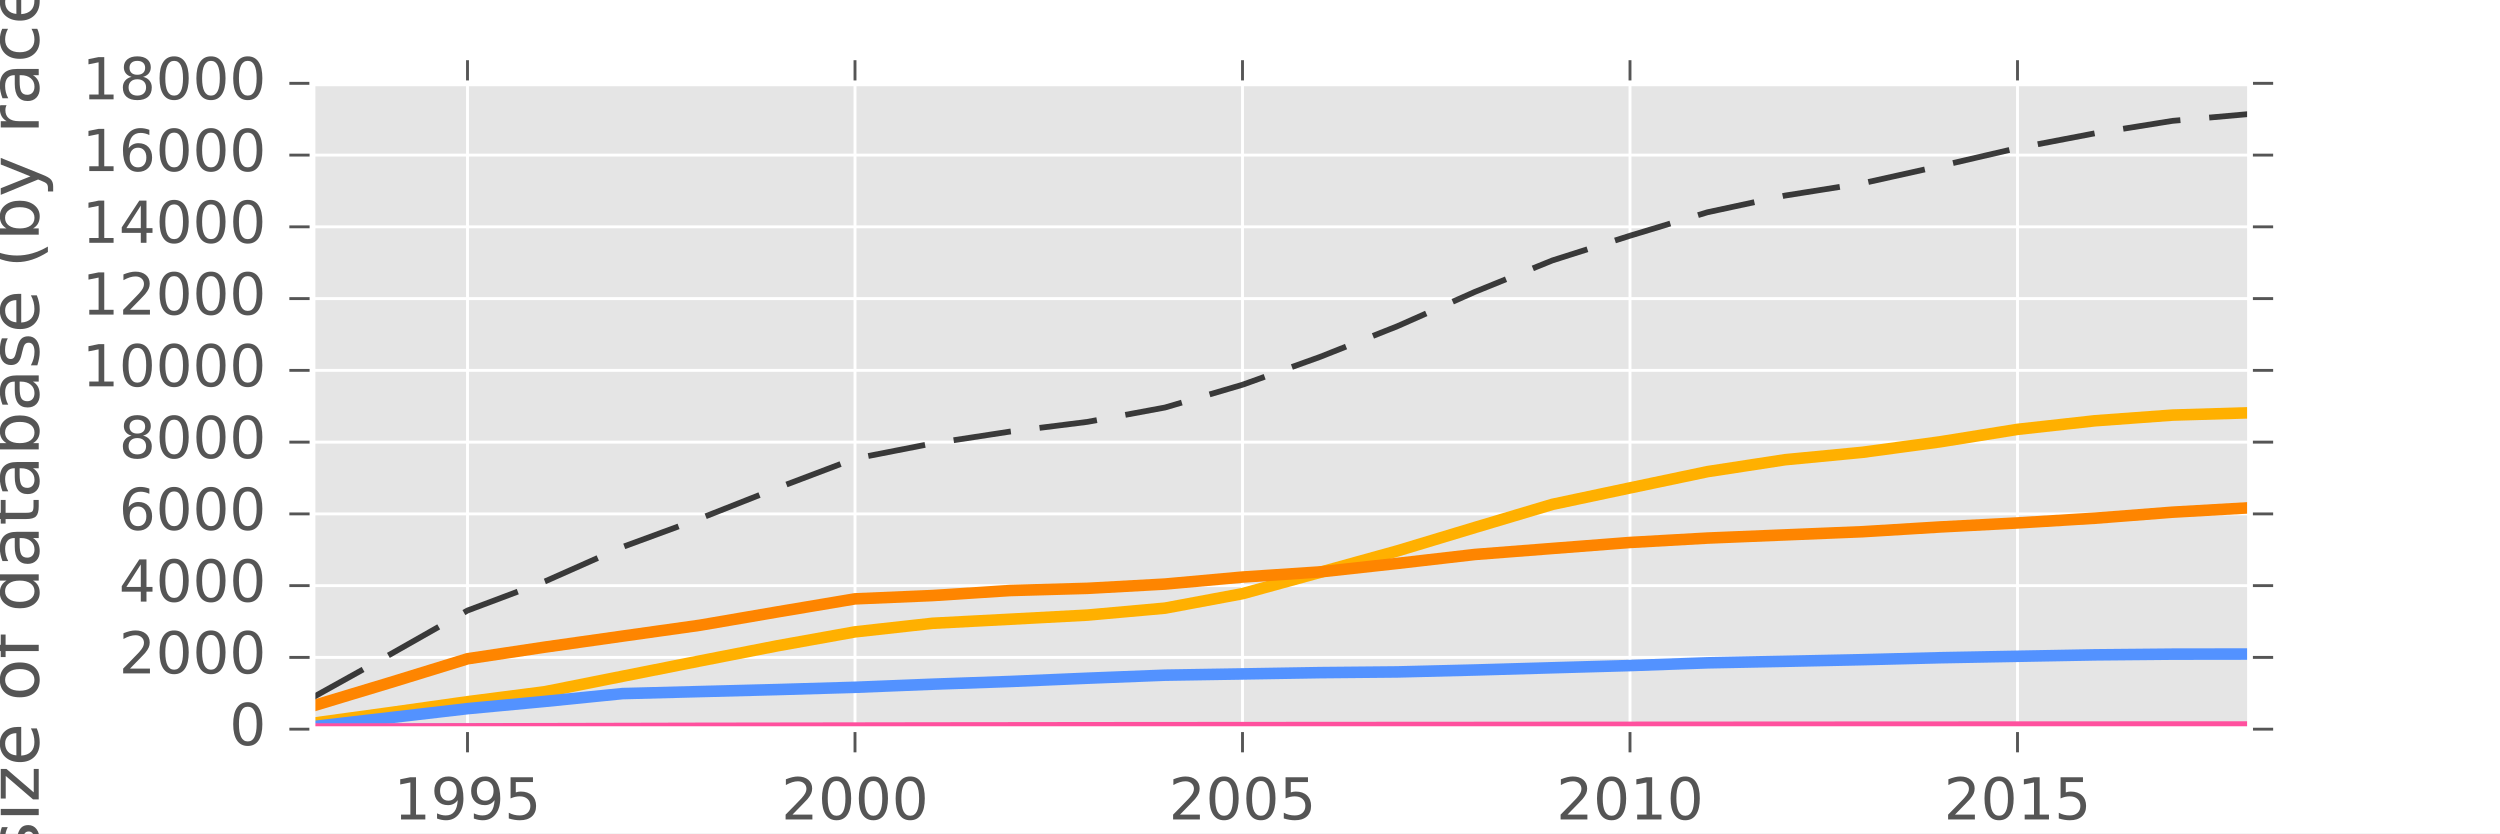
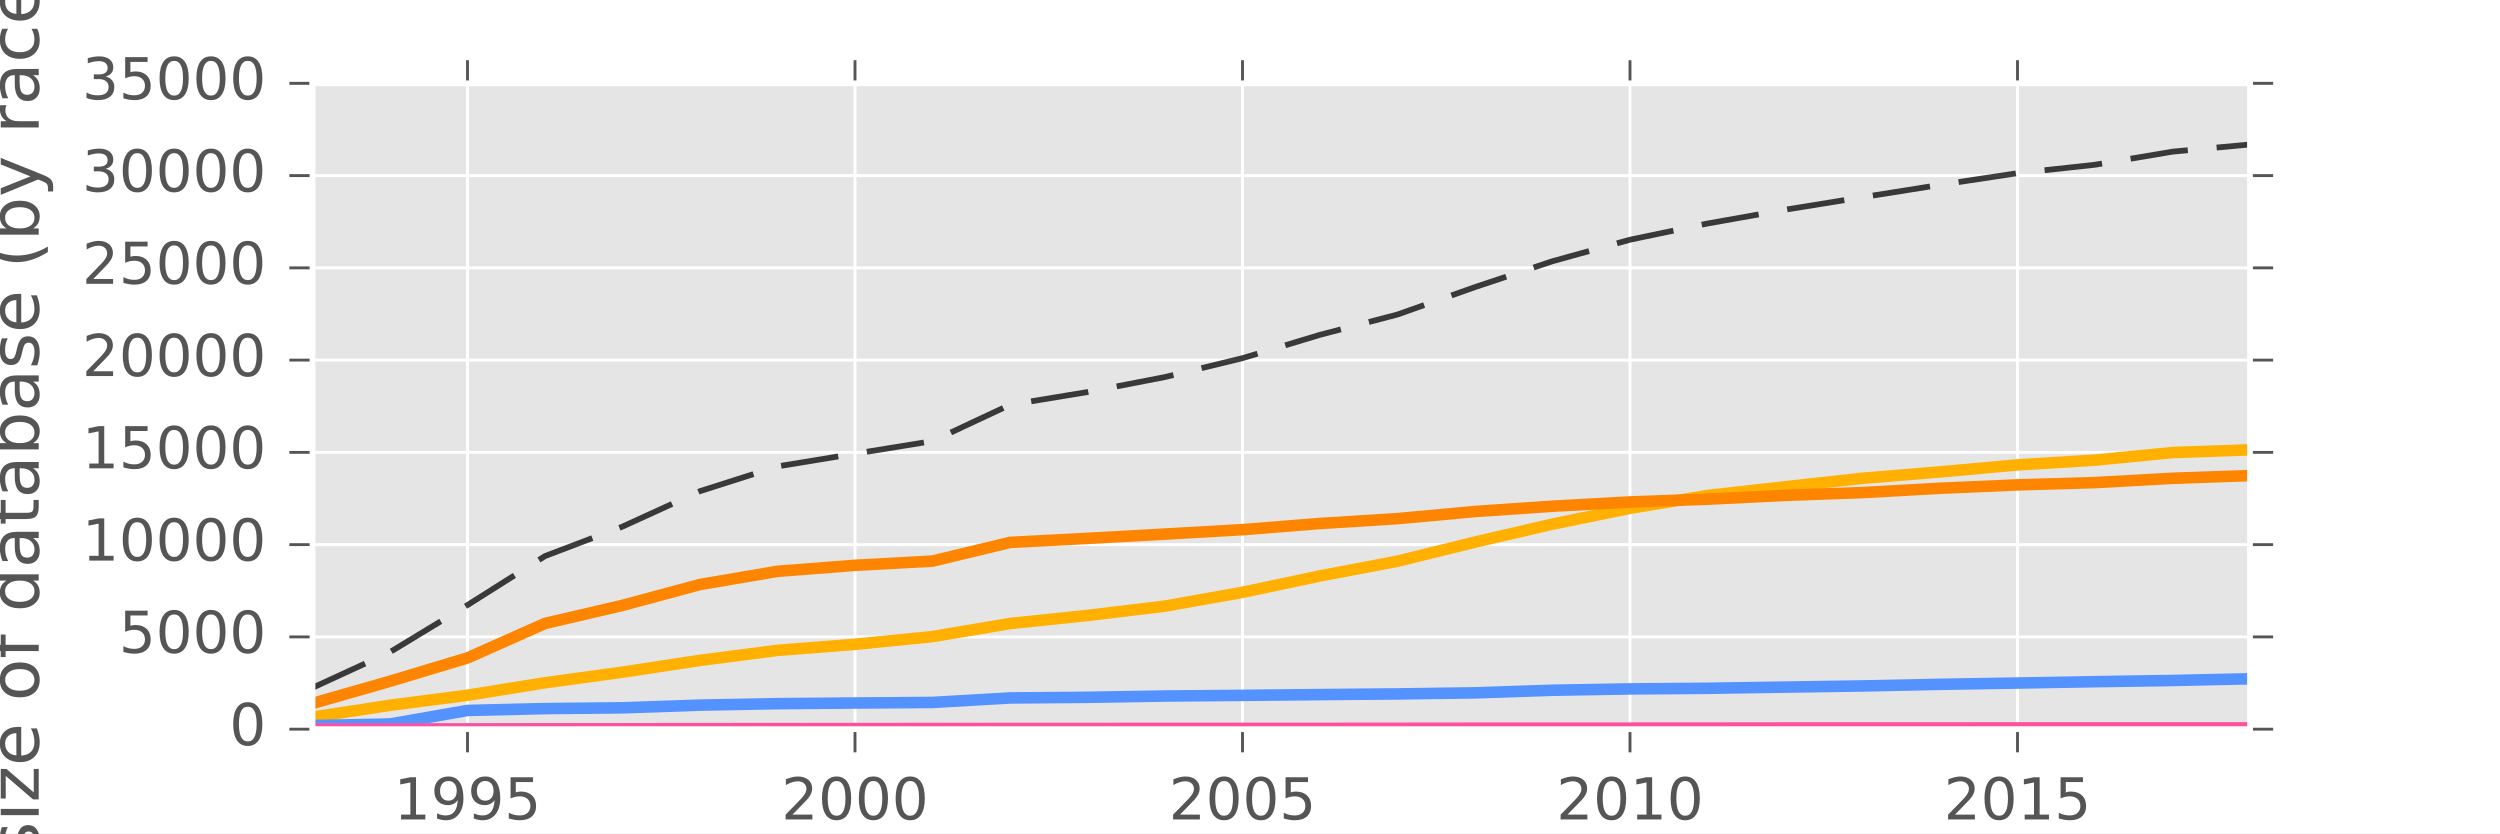
<svg xmlns="http://www.w3.org/2000/svg" xmlns:xlink="http://www.w3.org/1999/xlink" height="144pt" version="1.1" viewBox="0 0 432 144" width="432pt">
  <defs>
    <style type="text/css">
*{stroke-linecap:butt;stroke-linejoin:round;stroke-miterlimit:100000;}
  </style>
  </defs>
  <g id="figure_1">
    <g id="patch_1">
      <path d="M 0 144  L 432 144  L 432 0  L 0 0  z " style="fill:#ffffff;" />
    </g>
    <g id="axes_1">
      <g id="patch_2">
        <path d="M 54 126  L 388.8 126  L 388.8 14.4  L 54 14.4  z " style="fill:#e5e5e5;" />
      </g>
      <g id="matplotlib.axis_1">
        <g id="xtick_1">
          <g id="line2d_1">
-             <path clip-path="url(#p69e7321c92)" d="M 80.784 126  L 80.784 14.4  " style="fill:none;stroke:#ffffff;stroke-linecap:square;stroke-width:0.5;" />
+             <path clip-path="url(#p4993a0f1e2)" d="M 80.784 126  L 80.784 14.4  " style="fill:none;stroke:#ffffff;stroke-linecap:square;stroke-width:0.5;" />
          </g>
          <g id="line2d_2">
            <defs>
-               <path d="M 0 0  L 0 4  " id="m0b7b16eba1" style="stroke:#555555;stroke-width:0.5;" />
-             </defs>
-             <g>
-               <use style="fill:#555555;stroke:#555555;stroke-width:0.5;" x="80.784" xlink:href="#m0b7b16eba1" y="126.0" />
+               <path d="M 0 0  L 0 4  " id="ma965b24e40" style="stroke:#555555;stroke-width:0.5;" />
+             </defs>
+             <g>
+               <use style="fill:#555555;stroke:#555555;stroke-width:0.5;" x="80.784" xlink:href="#ma965b24e40" y="126.0" />
            </g>
          </g>
          <g id="line2d_3">
            <defs>
-               <path d="M 0 0  L 0 -4  " id="m9e02e874e7" style="stroke:#555555;stroke-width:0.5;" />
-             </defs>
-             <g>
-               <use style="fill:#555555;stroke:#555555;stroke-width:0.5;" x="80.784" xlink:href="#m9e02e874e7" y="14.4" />
+               <path d="M 0 0  L 0 -4  " id="m489ac1c033" style="stroke:#555555;stroke-width:0.5;" />
+             </defs>
+             <g>
+               <use style="fill:#555555;stroke:#555555;stroke-width:0.5;" x="80.784" xlink:href="#m489ac1c033" y="14.4" />
            </g>
          </g>
          <g id="text_1">
            <defs>
              <path d="M 10.984 1.516  L 10.984 10.5  Q 14.703 8.734 18.5 7.812  Q 22.312 6.891 25.984 6.891  Q 35.75 6.891 40.891 13.453  Q 46.047 20.016 46.781 33.406  Q 43.953 29.203 39.594 26.953  Q 35.25 24.703 29.984 24.703  Q 19.047 24.703 12.672 31.312  Q 6.297 37.938 6.297 49.422  Q 6.297 60.641 12.938 67.422  Q 19.578 74.219 30.609 74.219  Q 43.266 74.219 49.922 64.516  Q 56.594 54.828 56.594 36.375  Q 56.594 19.141 48.406 8.859  Q 40.234 -1.422 26.422 -1.422  Q 22.703 -1.422 18.891 -0.688  Q 15.094 0.047 10.984 1.516  M 30.609 32.422  Q 37.25 32.422 41.125 36.953  Q 45.016 41.5 45.016 49.422  Q 45.016 57.281 41.125 61.844  Q 37.25 66.406 30.609 66.406  Q 23.969 66.406 20.094 61.844  Q 16.219 57.281 16.219 49.422  Q 16.219 41.5 20.094 36.953  Q 23.969 32.422 30.609 32.422  " id="BitstreamVeraSans-Roman-39" />
              <path d="M 12.406 8.297  L 28.516 8.297  L 28.516 63.922  L 10.984 60.406  L 10.984 69.391  L 28.422 72.906  L 38.281 72.906  L 38.281 8.297  L 54.391 8.297  L 54.391 0  L 12.406 0  z " id="BitstreamVeraSans-Roman-31" />
              <path d="M 10.797 72.906  L 49.516 72.906  L 49.516 64.594  L 19.828 64.594  L 19.828 46.734  Q 21.969 47.469 24.109 47.828  Q 26.266 48.188 28.422 48.188  Q 40.625 48.188 47.75 41.5  Q 54.891 34.812 54.891 23.391  Q 54.891 11.625 47.562 5.094  Q 40.234 -1.422 26.906 -1.422  Q 22.312 -1.422 17.547 -0.641  Q 12.797 0.141 7.719 1.703  L 7.719 11.625  Q 12.109 9.234 16.797 8.062  Q 21.484 6.891 26.703 6.891  Q 35.156 6.891 40.078 11.328  Q 45.016 15.766 45.016 23.391  Q 45.016 31 40.078 35.438  Q 35.156 39.891 26.703 39.891  Q 22.75 39.891 18.812 39.016  Q 14.891 38.141 10.797 36.281  z " id="BitstreamVeraSans-Roman-35" />
            </defs>
            <g style="fill:#555555;" transform="translate(68.059 141.5984)scale(0.1 -0.1)">
              <use xlink:href="#BitstreamVeraSans-Roman-31" />
              <use x="63.623" xlink:href="#BitstreamVeraSans-Roman-39" />
              <use x="127.246" xlink:href="#BitstreamVeraSans-Roman-39" />
              <use x="190.869" xlink:href="#BitstreamVeraSans-Roman-35" />
            </g>
          </g>
        </g>
        <g id="xtick_2">
          <g id="line2d_4">
-             <path clip-path="url(#p69e7321c92)" d="M 147.744 126  L 147.744 14.4  " style="fill:none;stroke:#ffffff;stroke-linecap:square;stroke-width:0.5;" />
+             <path clip-path="url(#p4993a0f1e2)" d="M 147.744 126  L 147.744 14.4  " style="fill:none;stroke:#ffffff;stroke-linecap:square;stroke-width:0.5;" />
          </g>
          <g id="line2d_5">
            <g>
-               <use style="fill:#555555;stroke:#555555;stroke-width:0.5;" x="147.744" xlink:href="#m0b7b16eba1" y="126.0" />
+               <use style="fill:#555555;stroke:#555555;stroke-width:0.5;" x="147.744" xlink:href="#ma965b24e40" y="126.0" />
            </g>
          </g>
          <g id="line2d_6">
            <g>
-               <use style="fill:#555555;stroke:#555555;stroke-width:0.5;" x="147.744" xlink:href="#m9e02e874e7" y="14.4" />
+               <use style="fill:#555555;stroke:#555555;stroke-width:0.5;" x="147.744" xlink:href="#m489ac1c033" y="14.4" />
            </g>
          </g>
          <g id="text_2">
            <defs>
              <path d="M 19.188 8.297  L 53.609 8.297  L 53.609 0  L 7.328 0  L 7.328 8.297  Q 12.938 14.109 22.625 23.891  Q 32.328 33.688 34.812 36.531  Q 39.547 41.844 41.422 45.531  Q 43.312 49.219 43.312 52.781  Q 43.312 58.594 39.234 62.25  Q 35.156 65.922 28.609 65.922  Q 23.969 65.922 18.812 64.312  Q 13.672 62.703 7.812 59.422  L 7.812 69.391  Q 13.766 71.781 18.938 73  Q 24.125 74.219 28.422 74.219  Q 39.75 74.219 46.484 68.547  Q 53.219 62.891 53.219 53.422  Q 53.219 48.922 51.531 44.891  Q 49.859 40.875 45.406 35.406  Q 44.188 33.984 37.641 27.219  Q 31.109 20.453 19.188 8.297  " id="BitstreamVeraSans-Roman-32" />
              <path d="M 31.781 66.406  Q 24.172 66.406 20.328 58.906  Q 16.5 51.422 16.5 36.375  Q 16.5 21.391 20.328 13.891  Q 24.172 6.391 31.781 6.391  Q 39.453 6.391 43.281 13.891  Q 47.125 21.391 47.125 36.375  Q 47.125 51.422 43.281 58.906  Q 39.453 66.406 31.781 66.406  M 31.781 74.219  Q 44.047 74.219 50.516 64.516  Q 56.984 54.828 56.984 36.375  Q 56.984 17.969 50.516 8.266  Q 44.047 -1.422 31.781 -1.422  Q 19.531 -1.422 13.062 8.266  Q 6.594 17.969 6.594 36.375  Q 6.594 54.828 13.062 64.516  Q 19.531 74.219 31.781 74.219  " id="BitstreamVeraSans-Roman-30" />
            </defs>
            <g style="fill:#555555;" transform="translate(135.019 141.5984)scale(0.1 -0.1)">
              <use xlink:href="#BitstreamVeraSans-Roman-32" />
              <use x="63.623" xlink:href="#BitstreamVeraSans-Roman-30" />
              <use x="127.246" xlink:href="#BitstreamVeraSans-Roman-30" />
              <use x="190.869" xlink:href="#BitstreamVeraSans-Roman-30" />
            </g>
          </g>
        </g>
        <g id="xtick_3">
          <g id="line2d_7">
-             <path clip-path="url(#p69e7321c92)" d="M 214.704 126  L 214.704 14.4  " style="fill:none;stroke:#ffffff;stroke-linecap:square;stroke-width:0.5;" />
+             <path clip-path="url(#p4993a0f1e2)" d="M 214.704 126  L 214.704 14.4  " style="fill:none;stroke:#ffffff;stroke-linecap:square;stroke-width:0.5;" />
          </g>
          <g id="line2d_8">
            <g>
-               <use style="fill:#555555;stroke:#555555;stroke-width:0.5;" x="214.704" xlink:href="#m0b7b16eba1" y="126.0" />
+               <use style="fill:#555555;stroke:#555555;stroke-width:0.5;" x="214.704" xlink:href="#ma965b24e40" y="126.0" />
            </g>
          </g>
          <g id="line2d_9">
            <g>
-               <use style="fill:#555555;stroke:#555555;stroke-width:0.5;" x="214.704" xlink:href="#m9e02e874e7" y="14.4" />
+               <use style="fill:#555555;stroke:#555555;stroke-width:0.5;" x="214.704" xlink:href="#m489ac1c033" y="14.4" />
            </g>
          </g>
          <g id="text_3">
            <g style="fill:#555555;" transform="translate(201.979 141.5984)scale(0.1 -0.1)">
              <use xlink:href="#BitstreamVeraSans-Roman-32" />
              <use x="63.623" xlink:href="#BitstreamVeraSans-Roman-30" />
              <use x="127.246" xlink:href="#BitstreamVeraSans-Roman-30" />
              <use x="190.869" xlink:href="#BitstreamVeraSans-Roman-35" />
            </g>
          </g>
        </g>
        <g id="xtick_4">
          <g id="line2d_10">
-             <path clip-path="url(#p69e7321c92)" d="M 281.664 126  L 281.664 14.4  " style="fill:none;stroke:#ffffff;stroke-linecap:square;stroke-width:0.5;" />
+             <path clip-path="url(#p4993a0f1e2)" d="M 281.664 126  L 281.664 14.4  " style="fill:none;stroke:#ffffff;stroke-linecap:square;stroke-width:0.5;" />
          </g>
          <g id="line2d_11">
            <g>
-               <use style="fill:#555555;stroke:#555555;stroke-width:0.5;" x="281.664" xlink:href="#m0b7b16eba1" y="126.0" />
+               <use style="fill:#555555;stroke:#555555;stroke-width:0.5;" x="281.664" xlink:href="#ma965b24e40" y="126.0" />
            </g>
          </g>
          <g id="line2d_12">
            <g>
-               <use style="fill:#555555;stroke:#555555;stroke-width:0.5;" x="281.664" xlink:href="#m9e02e874e7" y="14.4" />
+               <use style="fill:#555555;stroke:#555555;stroke-width:0.5;" x="281.664" xlink:href="#m489ac1c033" y="14.4" />
            </g>
          </g>
          <g id="text_4">
            <g style="fill:#555555;" transform="translate(268.939 141.5984)scale(0.1 -0.1)">
              <use xlink:href="#BitstreamVeraSans-Roman-32" />
              <use x="63.623" xlink:href="#BitstreamVeraSans-Roman-30" />
              <use x="127.246" xlink:href="#BitstreamVeraSans-Roman-31" />
              <use x="190.869" xlink:href="#BitstreamVeraSans-Roman-30" />
            </g>
          </g>
        </g>
        <g id="xtick_5">
          <g id="line2d_13">
-             <path clip-path="url(#p69e7321c92)" d="M 348.624 126  L 348.624 14.4  " style="fill:none;stroke:#ffffff;stroke-linecap:square;stroke-width:0.5;" />
+             <path clip-path="url(#p4993a0f1e2)" d="M 348.624 126  L 348.624 14.4  " style="fill:none;stroke:#ffffff;stroke-linecap:square;stroke-width:0.5;" />
          </g>
          <g id="line2d_14">
            <g>
-               <use style="fill:#555555;stroke:#555555;stroke-width:0.5;" x="348.624" xlink:href="#m0b7b16eba1" y="126.0" />
+               <use style="fill:#555555;stroke:#555555;stroke-width:0.5;" x="348.624" xlink:href="#ma965b24e40" y="126.0" />
            </g>
          </g>
          <g id="line2d_15">
            <g>
-               <use style="fill:#555555;stroke:#555555;stroke-width:0.5;" x="348.624" xlink:href="#m9e02e874e7" y="14.4" />
+               <use style="fill:#555555;stroke:#555555;stroke-width:0.5;" x="348.624" xlink:href="#m489ac1c033" y="14.4" />
            </g>
          </g>
          <g id="text_5">
            <g style="fill:#555555;" transform="translate(335.899 141.5984)scale(0.1 -0.1)">
              <use xlink:href="#BitstreamVeraSans-Roman-32" />
              <use x="63.623" xlink:href="#BitstreamVeraSans-Roman-30" />
              <use x="127.246" xlink:href="#BitstreamVeraSans-Roman-31" />
              <use x="190.869" xlink:href="#BitstreamVeraSans-Roman-35" />
            </g>
          </g>
        </g>
        <g id="text_6">
          <defs>
            <path d="M 56.203 29.594  L 56.203 25.203  L 14.891 25.203  Q 15.484 15.922 20.484 11.062  Q 25.484 6.203 34.422 6.203  Q 39.594 6.203 44.453 7.469  Q 49.312 8.734 54.109 11.281  L 54.109 2.781  Q 49.266 0.734 44.188 -0.344  Q 39.109 -1.422 33.891 -1.422  Q 20.797 -1.422 13.156 6.188  Q 5.516 13.812 5.516 26.812  Q 5.516 40.234 12.766 48.109  Q 20.016 56 32.328 56  Q 43.359 56 49.781 48.891  Q 56.203 41.797 56.203 29.594  M 47.219 32.234  Q 47.125 39.594 43.094 43.984  Q 39.062 48.391 32.422 48.391  Q 24.906 48.391 20.391 44.141  Q 15.875 39.891 15.188 32.172  z " id="BitstreamVeraSans-Roman-65" />
            <path d="M 41.109 46.297  Q 39.594 47.172 37.812 47.578  Q 36.031 48 33.891 48  Q 26.266 48 22.188 43.047  Q 18.109 38.094 18.109 28.812  L 18.109 0  L 9.078 0  L 9.078 54.688  L 18.109 54.688  L 18.109 46.188  Q 20.953 51.172 25.484 53.578  Q 30.031 56 36.531 56  Q 37.453 56 38.578 55.875  Q 39.703 55.766 41.062 55.516  z " id="BitstreamVeraSans-Roman-72" />
            <path d="M 34.281 27.484  Q 23.391 27.484 19.188 25  Q 14.984 22.516 14.984 16.5  Q 14.984 11.719 18.141 8.906  Q 21.297 6.109 26.703 6.109  Q 34.188 6.109 38.703 11.406  Q 43.219 16.703 43.219 25.484  L 43.219 27.484  z M 52.203 31.203  L 52.203 0  L 43.219 0  L 43.219 8.297  Q 40.141 3.328 35.547 0.953  Q 30.953 -1.422 24.312 -1.422  Q 15.922 -1.422 10.953 3.297  Q 6 8.016 6 15.922  Q 6 25.141 12.172 29.828  Q 18.359 34.516 30.609 34.516  L 43.219 34.516  L 43.219 35.406  Q 43.219 41.609 39.141 45  Q 35.062 48.391 27.688 48.391  Q 23 48.391 18.547 47.266  Q 14.109 46.141 10.016 43.891  L 10.016 52.203  Q 14.938 54.109 19.578 55.047  Q 24.219 56 28.609 56  Q 40.484 56 46.344 49.844  Q 52.203 43.703 52.203 31.203  " id="BitstreamVeraSans-Roman-61" />
            <path d="M 32.172 -5.078  Q 28.375 -14.844 24.75 -17.812  Q 21.141 -20.797 15.094 -20.797  L 7.906 -20.797  L 7.906 -13.281  L 13.188 -13.281  Q 16.891 -13.281 18.938 -11.516  Q 21 -9.766 23.484 -3.219  L 25.094 0.875  L 2.984 54.688  L 12.5 54.688  L 29.594 11.922  L 46.688 54.688  L 56.203 54.688  z " id="BitstreamVeraSans-Roman-79" />
          </defs>
          <g style="fill:#555555;" transform="translate(208.0134 157.7962)scale(0.12 -0.12)">
            <use xlink:href="#BitstreamVeraSans-Roman-79" />
            <use x="59.18" xlink:href="#BitstreamVeraSans-Roman-65" />
            <use x="120.703" xlink:href="#BitstreamVeraSans-Roman-61" />
            <use x="181.982" xlink:href="#BitstreamVeraSans-Roman-72" />
          </g>
        </g>
      </g>
      <g id="matplotlib.axis_2">
        <g id="ytick_1">
          <g id="line2d_16">
-             <path clip-path="url(#p69e7321c92)" d="M 54 126  L 388.8 126  " style="fill:none;stroke:#ffffff;stroke-linecap:square;stroke-width:0.5;" />
+             <path clip-path="url(#p4993a0f1e2)" d="M 54 126  L 388.8 126  " style="fill:none;stroke:#ffffff;stroke-linecap:square;stroke-width:0.5;" />
          </g>
          <g id="line2d_17">
            <defs>
-               <path d="M 0 0  L -4 0  " id="me98cba5353" style="stroke:#555555;stroke-width:0.5;" />
-             </defs>
-             <g>
-               <use style="fill:#555555;stroke:#555555;stroke-width:0.5;" x="54.0" xlink:href="#me98cba5353" y="126.0" />
+               <path d="M 0 0  L -4 0  " id="mc0d1663a76" style="stroke:#555555;stroke-width:0.5;" />
+             </defs>
+             <g>
+               <use style="fill:#555555;stroke:#555555;stroke-width:0.5;" x="54.0" xlink:href="#mc0d1663a76" y="126.0" />
            </g>
          </g>
          <g id="line2d_18">
            <defs>
-               <path d="M 0 0  L 4 0  " id="m975b0ef5fa" style="stroke:#555555;stroke-width:0.5;" />
-             </defs>
-             <g>
-               <use style="fill:#555555;stroke:#555555;stroke-width:0.5;" x="388.8" xlink:href="#m975b0ef5fa" y="126.0" />
+               <path d="M 0 0  L 4 0  " id="m10abad832f" style="stroke:#555555;stroke-width:0.5;" />
+             </defs>
+             <g>
+               <use style="fill:#555555;stroke:#555555;stroke-width:0.5;" x="388.8" xlink:href="#m10abad832f" y="126.0" />
            </g>
          </g>
          <g id="text_7">
            <g style="fill:#555555;" transform="translate(39.6375 128.7594)scale(0.1 -0.1)">
              <use xlink:href="#BitstreamVeraSans-Roman-30" />
            </g>
          </g>
        </g>
        <g id="ytick_2">
          <g id="line2d_19">
-             <path clip-path="url(#p69e7321c92)" d="M 54 113.6  L 388.8 113.6  " style="fill:none;stroke:#ffffff;stroke-linecap:square;stroke-width:0.5;" />
+             <path clip-path="url(#p4993a0f1e2)" d="M 54 110.057  L 388.8 110.057  " style="fill:none;stroke:#ffffff;stroke-linecap:square;stroke-width:0.5;" />
          </g>
          <g id="line2d_20">
            <g>
-               <use style="fill:#555555;stroke:#555555;stroke-width:0.5;" x="54.0" xlink:href="#me98cba5353" y="113.6" />
+               <use style="fill:#555555;stroke:#555555;stroke-width:0.5;" x="54.0" xlink:href="#mc0d1663a76" y="110.057" />
            </g>
          </g>
          <g id="line2d_21">
            <g>
-               <use style="fill:#555555;stroke:#555555;stroke-width:0.5;" x="388.8" xlink:href="#m975b0ef5fa" y="113.6" />
+               <use style="fill:#555555;stroke:#555555;stroke-width:0.5;" x="388.8" xlink:href="#m10abad832f" y="110.057" />
            </g>
          </g>
          <g id="text_8">
-             <g style="fill:#555555;" transform="translate(20.55 116.3594)scale(0.1 -0.1)">
-               <use xlink:href="#BitstreamVeraSans-Roman-32" />
+             <g style="fill:#555555;" transform="translate(20.55 112.8165)scale(0.1 -0.1)">
+               <use xlink:href="#BitstreamVeraSans-Roman-35" />
              <use x="63.623" xlink:href="#BitstreamVeraSans-Roman-30" />
              <use x="127.246" xlink:href="#BitstreamVeraSans-Roman-30" />
              <use x="190.869" xlink:href="#BitstreamVeraSans-Roman-30" />
            </g>
          </g>
        </g>
        <g id="ytick_3">
          <g id="line2d_22">
-             <path clip-path="url(#p69e7321c92)" d="M 54 101.2  L 388.8 101.2  " style="fill:none;stroke:#ffffff;stroke-linecap:square;stroke-width:0.5;" />
+             <path clip-path="url(#p4993a0f1e2)" d="M 54 94.114  L 388.8 94.114  " style="fill:none;stroke:#ffffff;stroke-linecap:square;stroke-width:0.5;" />
          </g>
          <g id="line2d_23">
            <g>
-               <use style="fill:#555555;stroke:#555555;stroke-width:0.5;" x="54.0" xlink:href="#me98cba5353" y="101.2" />
+               <use style="fill:#555555;stroke:#555555;stroke-width:0.5;" x="54.0" xlink:href="#mc0d1663a76" y="94.114" />
            </g>
          </g>
          <g id="line2d_24">
            <g>
-               <use style="fill:#555555;stroke:#555555;stroke-width:0.5;" x="388.8" xlink:href="#m975b0ef5fa" y="101.2" />
+               <use style="fill:#555555;stroke:#555555;stroke-width:0.5;" x="388.8" xlink:href="#m10abad832f" y="94.114" />
            </g>
          </g>
          <g id="text_9">
-             <defs>
-               <path d="M 37.797 64.312  L 12.891 25.391  L 37.797 25.391  z M 35.203 72.906  L 47.609 72.906  L 47.609 25.391  L 58.016 25.391  L 58.016 17.188  L 47.609 17.188  L 47.609 0  L 37.797 0  L 37.797 17.188  L 4.891 17.188  L 4.891 26.703  z " id="BitstreamVeraSans-Roman-34" />
-             </defs>
-             <g style="fill:#555555;" transform="translate(20.55 103.9594)scale(0.1 -0.1)">
-               <use xlink:href="#BitstreamVeraSans-Roman-34" />
-               <use x="63.623" xlink:href="#BitstreamVeraSans-Roman-30" />
-               <use x="127.246" xlink:href="#BitstreamVeraSans-Roman-30" />
-               <use x="190.869" xlink:href="#BitstreamVeraSans-Roman-30" />
+             <g style="fill:#555555;" transform="translate(14.1875 96.87366)scale(0.1 -0.1)">
+               <use xlink:href="#BitstreamVeraSans-Roman-31" />
+               <use x="63.623" xlink:href="#BitstreamVeraSans-Roman-30" />
+               <use x="127.246" xlink:href="#BitstreamVeraSans-Roman-30" />
+               <use x="190.869" xlink:href="#BitstreamVeraSans-Roman-30" />
+               <use x="254.492" xlink:href="#BitstreamVeraSans-Roman-30" />
            </g>
          </g>
        </g>
        <g id="ytick_4">
          <g id="line2d_25">
-             <path clip-path="url(#p69e7321c92)" d="M 54 88.8  L 388.8 88.8  " style="fill:none;stroke:#ffffff;stroke-linecap:square;stroke-width:0.5;" />
+             <path clip-path="url(#p4993a0f1e2)" d="M 54 78.171  L 388.8 78.171  " style="fill:none;stroke:#ffffff;stroke-linecap:square;stroke-width:0.5;" />
          </g>
          <g id="line2d_26">
            <g>
-               <use style="fill:#555555;stroke:#555555;stroke-width:0.5;" x="54.0" xlink:href="#me98cba5353" y="88.8" />
+               <use style="fill:#555555;stroke:#555555;stroke-width:0.5;" x="54.0" xlink:href="#mc0d1663a76" y="78.171" />
            </g>
          </g>
          <g id="line2d_27">
            <g>
-               <use style="fill:#555555;stroke:#555555;stroke-width:0.5;" x="388.8" xlink:href="#m975b0ef5fa" y="88.8" />
+               <use style="fill:#555555;stroke:#555555;stroke-width:0.5;" x="388.8" xlink:href="#m10abad832f" y="78.171" />
            </g>
          </g>
          <g id="text_10">
-             <defs>
-               <path d="M 33.016 40.375  Q 26.375 40.375 22.484 35.828  Q 18.609 31.297 18.609 23.391  Q 18.609 15.531 22.484 10.953  Q 26.375 6.391 33.016 6.391  Q 39.656 6.391 43.531 10.953  Q 47.406 15.531 47.406 23.391  Q 47.406 31.297 43.531 35.828  Q 39.656 40.375 33.016 40.375  M 52.594 71.297  L 52.594 62.312  Q 48.875 64.062 45.094 64.984  Q 41.312 65.922 37.594 65.922  Q 27.828 65.922 22.672 59.328  Q 17.531 52.734 16.797 39.406  Q 19.672 43.656 24.016 45.922  Q 28.375 48.188 33.594 48.188  Q 44.578 48.188 50.953 41.516  Q 57.328 34.859 57.328 23.391  Q 57.328 12.156 50.688 5.359  Q 44.047 -1.422 33.016 -1.422  Q 20.359 -1.422 13.672 8.266  Q 6.984 17.969 6.984 36.375  Q 6.984 53.656 15.188 63.938  Q 23.391 74.219 37.203 74.219  Q 40.922 74.219 44.703 73.484  Q 48.484 72.75 52.594 71.297  " id="BitstreamVeraSans-Roman-36" />
-             </defs>
-             <g style="fill:#555555;" transform="translate(20.55 91.55938)scale(0.1 -0.1)">
-               <use xlink:href="#BitstreamVeraSans-Roman-36" />
-               <use x="63.623" xlink:href="#BitstreamVeraSans-Roman-30" />
-               <use x="127.246" xlink:href="#BitstreamVeraSans-Roman-30" />
-               <use x="190.869" xlink:href="#BitstreamVeraSans-Roman-30" />
+             <g style="fill:#555555;" transform="translate(14.1875 80.9308)scale(0.1 -0.1)">
+               <use xlink:href="#BitstreamVeraSans-Roman-31" />
+               <use x="63.623" xlink:href="#BitstreamVeraSans-Roman-35" />
+               <use x="127.246" xlink:href="#BitstreamVeraSans-Roman-30" />
+               <use x="190.869" xlink:href="#BitstreamVeraSans-Roman-30" />
+               <use x="254.492" xlink:href="#BitstreamVeraSans-Roman-30" />
            </g>
          </g>
        </g>
        <g id="ytick_5">
          <g id="line2d_28">
-             <path clip-path="url(#p69e7321c92)" d="M 54 76.4  L 388.8 76.4  " style="fill:none;stroke:#ffffff;stroke-linecap:square;stroke-width:0.5;" />
+             <path clip-path="url(#p4993a0f1e2)" d="M 54 62.229  L 388.8 62.229  " style="fill:none;stroke:#ffffff;stroke-linecap:square;stroke-width:0.5;" />
          </g>
          <g id="line2d_29">
            <g>
-               <use style="fill:#555555;stroke:#555555;stroke-width:0.5;" x="54.0" xlink:href="#me98cba5353" y="76.4" />
+               <use style="fill:#555555;stroke:#555555;stroke-width:0.5;" x="54.0" xlink:href="#mc0d1663a76" y="62.229" />
            </g>
          </g>
          <g id="line2d_30">
            <g>
-               <use style="fill:#555555;stroke:#555555;stroke-width:0.5;" x="388.8" xlink:href="#m975b0ef5fa" y="76.4" />
+               <use style="fill:#555555;stroke:#555555;stroke-width:0.5;" x="388.8" xlink:href="#m10abad832f" y="62.229" />
            </g>
          </g>
          <g id="text_11">
-             <defs>
-               <path d="M 31.781 34.625  Q 24.75 34.625 20.719 30.859  Q 16.703 27.094 16.703 20.516  Q 16.703 13.922 20.719 10.156  Q 24.75 6.391 31.781 6.391  Q 38.812 6.391 42.859 10.172  Q 46.922 13.969 46.922 20.516  Q 46.922 27.094 42.891 30.859  Q 38.875 34.625 31.781 34.625  M 21.922 38.812  Q 15.578 40.375 12.031 44.719  Q 8.5 49.078 8.5 55.328  Q 8.5 64.062 14.719 69.141  Q 20.953 74.219 31.781 74.219  Q 42.672 74.219 48.875 69.141  Q 55.078 64.062 55.078 55.328  Q 55.078 49.078 51.531 44.719  Q 48 40.375 41.703 38.812  Q 48.828 37.156 52.797 32.312  Q 56.781 27.484 56.781 20.516  Q 56.781 9.906 50.312 4.234  Q 43.844 -1.422 31.781 -1.422  Q 19.734 -1.422 13.25 4.234  Q 6.781 9.906 6.781 20.516  Q 6.781 27.484 10.781 32.312  Q 14.797 37.156 21.922 38.812  M 18.312 54.391  Q 18.312 48.734 21.844 45.562  Q 25.391 42.391 31.781 42.391  Q 38.141 42.391 41.719 45.562  Q 45.312 48.734 45.312 54.391  Q 45.312 60.062 41.719 63.234  Q 38.141 66.406 31.781 66.406  Q 25.391 66.406 21.844 63.234  Q 18.312 60.062 18.312 54.391  " id="BitstreamVeraSans-Roman-38" />
-             </defs>
-             <g style="fill:#555555;" transform="translate(20.55 79.15937)scale(0.1 -0.1)">
-               <use xlink:href="#BitstreamVeraSans-Roman-38" />
-               <use x="63.623" xlink:href="#BitstreamVeraSans-Roman-30" />
-               <use x="127.246" xlink:href="#BitstreamVeraSans-Roman-30" />
-               <use x="190.869" xlink:href="#BitstreamVeraSans-Roman-30" />
+             <g style="fill:#555555;" transform="translate(14.1875 64.98795)scale(0.1 -0.1)">
+               <use xlink:href="#BitstreamVeraSans-Roman-32" />
+               <use x="63.623" xlink:href="#BitstreamVeraSans-Roman-30" />
+               <use x="127.246" xlink:href="#BitstreamVeraSans-Roman-30" />
+               <use x="190.869" xlink:href="#BitstreamVeraSans-Roman-30" />
+               <use x="254.492" xlink:href="#BitstreamVeraSans-Roman-30" />
            </g>
          </g>
        </g>
        <g id="ytick_6">
          <g id="line2d_31">
-             <path clip-path="url(#p69e7321c92)" d="M 54 64  L 388.8 64  " style="fill:none;stroke:#ffffff;stroke-linecap:square;stroke-width:0.5;" />
+             <path clip-path="url(#p4993a0f1e2)" d="M 54 46.286  L 388.8 46.286  " style="fill:none;stroke:#ffffff;stroke-linecap:square;stroke-width:0.5;" />
          </g>
          <g id="line2d_32">
            <g>
-               <use style="fill:#555555;stroke:#555555;stroke-width:0.5;" x="54.0" xlink:href="#me98cba5353" y="64.0" />
+               <use style="fill:#555555;stroke:#555555;stroke-width:0.5;" x="54.0" xlink:href="#mc0d1663a76" y="46.286" />
            </g>
          </g>
          <g id="line2d_33">
            <g>
-               <use style="fill:#555555;stroke:#555555;stroke-width:0.5;" x="388.8" xlink:href="#m975b0ef5fa" y="64.0" />
+               <use style="fill:#555555;stroke:#555555;stroke-width:0.5;" x="388.8" xlink:href="#m10abad832f" y="46.286" />
            </g>
          </g>
          <g id="text_12">
-             <g style="fill:#555555;" transform="translate(14.1875 66.75938)scale(0.1 -0.1)">
-               <use xlink:href="#BitstreamVeraSans-Roman-31" />
-               <use x="63.623" xlink:href="#BitstreamVeraSans-Roman-30" />
+             <g style="fill:#555555;" transform="translate(14.1875 49.04509)scale(0.1 -0.1)">
+               <use xlink:href="#BitstreamVeraSans-Roman-32" />
+               <use x="63.623" xlink:href="#BitstreamVeraSans-Roman-35" />
              <use x="127.246" xlink:href="#BitstreamVeraSans-Roman-30" />
              <use x="190.869" xlink:href="#BitstreamVeraSans-Roman-30" />
              <use x="254.492" xlink:href="#BitstreamVeraSans-Roman-30" />
            </g>
          </g>
        </g>
        <g id="ytick_7">
          <g id="line2d_34">
-             <path clip-path="url(#p69e7321c92)" d="M 54 51.6  L 388.8 51.6  " style="fill:none;stroke:#ffffff;stroke-linecap:square;stroke-width:0.5;" />
+             <path clip-path="url(#p4993a0f1e2)" d="M 54 30.343  L 388.8 30.343  " style="fill:none;stroke:#ffffff;stroke-linecap:square;stroke-width:0.5;" />
          </g>
          <g id="line2d_35">
            <g>
-               <use style="fill:#555555;stroke:#555555;stroke-width:0.5;" x="54.0" xlink:href="#me98cba5353" y="51.6" />
+               <use style="fill:#555555;stroke:#555555;stroke-width:0.5;" x="54.0" xlink:href="#mc0d1663a76" y="30.343" />
            </g>
          </g>
          <g id="line2d_36">
            <g>
-               <use style="fill:#555555;stroke:#555555;stroke-width:0.5;" x="388.8" xlink:href="#m975b0ef5fa" y="51.6" />
+               <use style="fill:#555555;stroke:#555555;stroke-width:0.5;" x="388.8" xlink:href="#m10abad832f" y="30.343" />
            </g>
          </g>
          <g id="text_13">
-             <g style="fill:#555555;" transform="translate(14.1875 54.35938)scale(0.1 -0.1)">
-               <use xlink:href="#BitstreamVeraSans-Roman-31" />
-               <use x="63.623" xlink:href="#BitstreamVeraSans-Roman-32" />
+             <defs>
+               <path d="M 40.578 39.312  Q 47.656 37.797 51.625 33  Q 55.609 28.219 55.609 21.188  Q 55.609 10.406 48.188 4.484  Q 40.766 -1.422 27.094 -1.422  Q 22.516 -1.422 17.656 -0.516  Q 12.797 0.391 7.625 2.203  L 7.625 11.719  Q 11.719 9.328 16.594 8.109  Q 21.484 6.891 26.812 6.891  Q 36.078 6.891 40.938 10.547  Q 45.797 14.203 45.797 21.188  Q 45.797 27.641 41.281 31.266  Q 36.766 34.906 28.719 34.906  L 20.219 34.906  L 20.219 43.016  L 29.109 43.016  Q 36.375 43.016 40.234 45.922  Q 44.094 48.828 44.094 54.297  Q 44.094 59.906 40.109 62.906  Q 36.141 65.922 28.719 65.922  Q 24.656 65.922 20.016 65.031  Q 15.375 64.156 9.812 62.312  L 9.812 71.094  Q 15.438 72.656 20.344 73.438  Q 25.25 74.219 29.594 74.219  Q 40.828 74.219 47.359 69.109  Q 53.906 64.016 53.906 55.328  Q 53.906 49.266 50.438 45.094  Q 46.969 40.922 40.578 39.312  " id="BitstreamVeraSans-Roman-33" />
+             </defs>
+             <g style="fill:#555555;" transform="translate(14.1875 33.10223)scale(0.1 -0.1)">
+               <use xlink:href="#BitstreamVeraSans-Roman-33" />
+               <use x="63.623" xlink:href="#BitstreamVeraSans-Roman-30" />
              <use x="127.246" xlink:href="#BitstreamVeraSans-Roman-30" />
              <use x="190.869" xlink:href="#BitstreamVeraSans-Roman-30" />
              <use x="254.492" xlink:href="#BitstreamVeraSans-Roman-30" />
            </g>
          </g>
        </g>
        <g id="ytick_8">
          <g id="line2d_37">
-             <path clip-path="url(#p69e7321c92)" d="M 54 39.2  L 388.8 39.2  " style="fill:none;stroke:#ffffff;stroke-linecap:square;stroke-width:0.5;" />
+             <path clip-path="url(#p4993a0f1e2)" d="M 54 14.4  L 388.8 14.4  " style="fill:none;stroke:#ffffff;stroke-linecap:square;stroke-width:0.5;" />
          </g>
          <g id="line2d_38">
            <g>
-               <use style="fill:#555555;stroke:#555555;stroke-width:0.5;" x="54.0" xlink:href="#me98cba5353" y="39.2" />
+               <use style="fill:#555555;stroke:#555555;stroke-width:0.5;" x="54.0" xlink:href="#mc0d1663a76" y="14.4" />
            </g>
          </g>
          <g id="line2d_39">
            <g>
-               <use style="fill:#555555;stroke:#555555;stroke-width:0.5;" x="388.8" xlink:href="#m975b0ef5fa" y="39.2" />
+               <use style="fill:#555555;stroke:#555555;stroke-width:0.5;" x="388.8" xlink:href="#m10abad832f" y="14.4" />
            </g>
          </g>
          <g id="text_14">
-             <g style="fill:#555555;" transform="translate(14.1875 41.95938)scale(0.1 -0.1)">
-               <use xlink:href="#BitstreamVeraSans-Roman-31" />
-               <use x="63.623" xlink:href="#BitstreamVeraSans-Roman-34" />
-               <use x="127.246" xlink:href="#BitstreamVeraSans-Roman-30" />
-               <use x="190.869" xlink:href="#BitstreamVeraSans-Roman-30" />
-               <use x="254.492" xlink:href="#BitstreamVeraSans-Roman-30" />
-             </g>
-           </g>
-         </g>
-         <g id="ytick_9">
-           <g id="line2d_40">
-             <path clip-path="url(#p69e7321c92)" d="M 54 26.8  L 388.8 26.8  " style="fill:none;stroke:#ffffff;stroke-linecap:square;stroke-width:0.5;" />
-           </g>
-           <g id="line2d_41">
-             <g>
-               <use style="fill:#555555;stroke:#555555;stroke-width:0.5;" x="54.0" xlink:href="#me98cba5353" y="26.8" />
-             </g>
-           </g>
-           <g id="line2d_42">
-             <g>
-               <use style="fill:#555555;stroke:#555555;stroke-width:0.5;" x="388.8" xlink:href="#m975b0ef5fa" y="26.8" />
-             </g>
-           </g>
-           <g id="text_15">
-             <g style="fill:#555555;" transform="translate(14.1875 29.55937)scale(0.1 -0.1)">
-               <use xlink:href="#BitstreamVeraSans-Roman-31" />
-               <use x="63.623" xlink:href="#BitstreamVeraSans-Roman-36" />
-               <use x="127.246" xlink:href="#BitstreamVeraSans-Roman-30" />
-               <use x="190.869" xlink:href="#BitstreamVeraSans-Roman-30" />
-               <use x="254.492" xlink:href="#BitstreamVeraSans-Roman-30" />
-             </g>
-           </g>
-         </g>
-         <g id="ytick_10">
-           <g id="line2d_43">
-             <path clip-path="url(#p69e7321c92)" d="M 54 14.4  L 388.8 14.4  " style="fill:none;stroke:#ffffff;stroke-linecap:square;stroke-width:0.5;" />
-           </g>
-           <g id="line2d_44">
-             <g>
-               <use style="fill:#555555;stroke:#555555;stroke-width:0.5;" x="54.0" xlink:href="#me98cba5353" y="14.4" />
-             </g>
-           </g>
-           <g id="line2d_45">
-             <g>
-               <use style="fill:#555555;stroke:#555555;stroke-width:0.5;" x="388.8" xlink:href="#m975b0ef5fa" y="14.4" />
-             </g>
-           </g>
-           <g id="text_16">
            <g style="fill:#555555;" transform="translate(14.1875 17.15938)scale(0.1 -0.1)">
-               <use xlink:href="#BitstreamVeraSans-Roman-31" />
-               <use x="63.623" xlink:href="#BitstreamVeraSans-Roman-38" />
-               <use x="127.246" xlink:href="#BitstreamVeraSans-Roman-30" />
-               <use x="190.869" xlink:href="#BitstreamVeraSans-Roman-30" />
-               <use x="254.492" xlink:href="#BitstreamVeraSans-Roman-30" />
-             </g>
-           </g>
-         </g>
-         <g id="text_17">
+               <use xlink:href="#BitstreamVeraSans-Roman-33" />
+               <use x="63.623" xlink:href="#BitstreamVeraSans-Roman-35" />
+               <use x="127.246" xlink:href="#BitstreamVeraSans-Roman-30" />
+               <use x="190.869" xlink:href="#BitstreamVeraSans-Roman-30" />
+               <use x="254.492" xlink:href="#BitstreamVeraSans-Roman-30" />
+             </g>
+           </g>
+         </g>
+         <g id="text_15">
          <defs>
            <path id="BitstreamVeraSans-Roman-20" />
            <path d="M 8.016 75.875  L 15.828 75.875  Q 23.141 64.359 26.781 53.312  Q 30.422 42.281 30.422 31.391  Q 30.422 20.453 26.781 9.375  Q 23.141 -1.703 15.828 -13.188  L 8.016 -13.188  Q 14.5 -2 17.703 9.062  Q 20.906 20.125 20.906 31.391  Q 20.906 42.672 17.703 53.656  Q 14.5 64.656 8.016 75.875  " id="BitstreamVeraSans-Roman-29" />
            <path d="M 31 75.875  Q 24.469 64.656 21.281 53.656  Q 18.109 42.672 18.109 31.391  Q 18.109 20.125 21.312 9.062  Q 24.516 -2 31 -13.188  L 23.188 -13.188  Q 15.875 -1.703 12.234 9.375  Q 8.594 20.453 8.594 31.391  Q 8.594 42.281 12.203 53.312  Q 15.828 64.359 23.188 75.875  z " id="BitstreamVeraSans-Roman-28" />
            <path d="M 30.609 48.391  Q 23.391 48.391 19.188 42.75  Q 14.984 37.109 14.984 27.297  Q 14.984 17.484 19.156 11.844  Q 23.344 6.203 30.609 6.203  Q 37.797 6.203 41.984 11.859  Q 46.188 17.531 46.188 27.297  Q 46.188 37.016 41.984 42.703  Q 37.797 48.391 30.609 48.391  M 30.609 56  Q 42.328 56 49.016 48.375  Q 55.719 40.766 55.719 27.297  Q 55.719 13.875 49.016 6.219  Q 42.328 -1.422 30.609 -1.422  Q 18.844 -1.422 12.172 6.219  Q 5.516 13.875 5.516 27.297  Q 5.516 40.766 12.172 48.375  Q 18.844 56 30.609 56  " id="BitstreamVeraSans-Roman-6f" />
            <path d="M 5.516 54.688  L 48.188 54.688  L 48.188 46.484  L 14.406 7.172  L 48.188 7.172  L 48.188 0  L 4.297 0  L 4.297 8.203  L 38.094 47.516  L 5.516 47.516  z " id="BitstreamVeraSans-Roman-7a" />
            <path d="M 9.422 54.688  L 18.406 54.688  L 18.406 0  L 9.422 0  z M 9.422 75.984  L 18.406 75.984  L 18.406 64.594  L 9.422 64.594  z " id="BitstreamVeraSans-Roman-69" />
            <path d="M 45.406 46.391  L 45.406 75.984  L 54.391 75.984  L 54.391 0  L 45.406 0  L 45.406 8.203  Q 42.578 3.328 38.25 0.953  Q 33.938 -1.422 27.875 -1.422  Q 17.969 -1.422 11.734 6.484  Q 5.516 14.406 5.516 27.297  Q 5.516 40.188 11.734 48.094  Q 17.969 56 27.875 56  Q 33.938 56 38.25 53.625  Q 42.578 51.266 45.406 46.391  M 14.797 27.297  Q 14.797 17.391 18.875 11.75  Q 22.953 6.109 30.078 6.109  Q 37.203 6.109 41.297 11.75  Q 45.406 17.391 45.406 27.297  Q 45.406 37.203 41.297 42.844  Q 37.203 48.484 30.078 48.484  Q 22.953 48.484 18.875 42.844  Q 14.797 37.203 14.797 27.297  " id="BitstreamVeraSans-Roman-64" />
            <path d="M 18.312 70.219  L 18.312 54.688  L 36.812 54.688  L 36.812 47.703  L 18.312 47.703  L 18.312 18.016  Q 18.312 11.328 20.141 9.422  Q 21.969 7.516 27.594 7.516  L 36.812 7.516  L 36.812 0  L 27.594 0  Q 17.188 0 13.234 3.875  Q 9.281 7.766 9.281 18.016  L 9.281 47.703  L 2.688 47.703  L 2.688 54.688  L 9.281 54.688  L 9.281 70.219  z " id="BitstreamVeraSans-Roman-74" />
            <path d="M 37.109 75.984  L 37.109 68.5  L 28.516 68.5  Q 23.688 68.5 21.797 66.547  Q 19.922 64.594 19.922 59.516  L 19.922 54.688  L 34.719 54.688  L 34.719 47.703  L 19.922 47.703  L 19.922 0  L 10.891 0  L 10.891 47.703  L 2.297 47.703  L 2.297 54.688  L 10.891 54.688  L 10.891 58.5  Q 10.891 67.625 15.141 71.797  Q 19.391 75.984 28.609 75.984  z " id="BitstreamVeraSans-Roman-66" />
            <path d="M 44.281 53.078  L 44.281 44.578  Q 40.484 46.531 36.375 47.5  Q 32.281 48.484 27.875 48.484  Q 21.188 48.484 17.844 46.438  Q 14.5 44.391 14.5 40.281  Q 14.5 37.156 16.891 35.375  Q 19.281 33.594 26.516 31.984  L 29.594 31.297  Q 39.156 29.25 43.188 25.516  Q 47.219 21.781 47.219 15.094  Q 47.219 7.469 41.188 3.016  Q 35.156 -1.422 24.609 -1.422  Q 20.219 -1.422 15.453 -0.562  Q 10.688 0.297 5.422 2  L 5.422 11.281  Q 10.406 8.688 15.234 7.391  Q 20.062 6.109 24.812 6.109  Q 31.156 6.109 34.562 8.281  Q 37.984 10.453 37.984 14.406  Q 37.984 18.062 35.516 20.016  Q 33.062 21.969 24.703 23.781  L 21.578 24.516  Q 13.234 26.266 9.516 29.906  Q 5.812 33.547 5.812 39.891  Q 5.812 47.609 11.281 51.797  Q 16.75 56 26.812 56  Q 31.781 56 36.172 55.266  Q 40.578 54.547 44.281 53.078  " id="BitstreamVeraSans-Roman-73" />
            <path d="M 48.781 52.594  L 48.781 44.188  Q 44.969 46.297 41.141 47.344  Q 37.312 48.391 33.406 48.391  Q 24.656 48.391 19.812 42.844  Q 14.984 37.312 14.984 27.297  Q 14.984 17.281 19.812 11.734  Q 24.656 6.203 33.406 6.203  Q 37.312 6.203 41.141 7.25  Q 44.969 8.297 48.781 10.406  L 48.781 2.094  Q 45.016 0.344 40.984 -0.531  Q 36.969 -1.422 32.422 -1.422  Q 20.062 -1.422 12.781 6.344  Q 5.516 14.109 5.516 27.297  Q 5.516 40.672 12.859 48.328  Q 20.219 56 33.016 56  Q 37.156 56 41.109 55.141  Q 45.062 54.297 48.781 52.594  " id="BitstreamVeraSans-Roman-63" />
            <path d="M 48.688 27.297  Q 48.688 37.203 44.609 42.844  Q 40.531 48.484 33.406 48.484  Q 26.266 48.484 22.188 42.844  Q 18.109 37.203 18.109 27.297  Q 18.109 17.391 22.188 11.75  Q 26.266 6.109 33.406 6.109  Q 40.531 6.109 44.609 11.75  Q 48.688 17.391 48.688 27.297  M 18.109 46.391  Q 20.953 51.266 25.266 53.625  Q 29.594 56 35.594 56  Q 45.562 56 51.781 48.094  Q 58.016 40.188 58.016 27.297  Q 58.016 14.406 51.781 6.484  Q 45.562 -1.422 35.594 -1.422  Q 29.594 -1.422 25.266 0.953  Q 20.953 3.328 18.109 8.203  L 18.109 0  L 9.078 0  L 9.078 75.984  L 18.109 75.984  z " id="BitstreamVeraSans-Roman-62" />
          </defs>
          <g style="fill:#555555;" transform="translate(6.691875 148.2394)rotate(-90.0)scale(0.12 -0.12)">
            <use xlink:href="#BitstreamVeraSans-Roman-73" />
            <use x="52.1" xlink:href="#BitstreamVeraSans-Roman-69" />
            <use x="79.883" xlink:href="#BitstreamVeraSans-Roman-7a" />
            <use x="132.373" xlink:href="#BitstreamVeraSans-Roman-65" />
            <use x="193.896" xlink:href="#BitstreamVeraSans-Roman-20" />
            <use x="225.684" xlink:href="#BitstreamVeraSans-Roman-6f" />
            <use x="286.865" xlink:href="#BitstreamVeraSans-Roman-66" />
            <use x="322.07" xlink:href="#BitstreamVeraSans-Roman-20" />
            <use x="353.857" xlink:href="#BitstreamVeraSans-Roman-64" />
            <use x="417.334" xlink:href="#BitstreamVeraSans-Roman-61" />
            <use x="478.613" xlink:href="#BitstreamVeraSans-Roman-74" />
            <use x="517.822" xlink:href="#BitstreamVeraSans-Roman-61" />
            <use x="579.102" xlink:href="#BitstreamVeraSans-Roman-62" />
            <use x="642.578" xlink:href="#BitstreamVeraSans-Roman-61" />
            <use x="703.857" xlink:href="#BitstreamVeraSans-Roman-73" />
            <use x="755.957" xlink:href="#BitstreamVeraSans-Roman-65" />
            <use x="817.48" xlink:href="#BitstreamVeraSans-Roman-20" />
            <use x="849.268" xlink:href="#BitstreamVeraSans-Roman-28" />
            <use x="888.281" xlink:href="#BitstreamVeraSans-Roman-62" />
            <use x="951.758" xlink:href="#BitstreamVeraSans-Roman-79" />
            <use x="1010.938" xlink:href="#BitstreamVeraSans-Roman-20" />
            <use x="1042.725" xlink:href="#BitstreamVeraSans-Roman-72" />
            <use x="1083.838" xlink:href="#BitstreamVeraSans-Roman-61" />
            <use x="1145.117" xlink:href="#BitstreamVeraSans-Roman-63" />
            <use x="1200.098" xlink:href="#BitstreamVeraSans-Roman-65" />
            <use x="1261.621" xlink:href="#BitstreamVeraSans-Roman-29" />
          </g>
        </g>
      </g>
-       <g id="line2d_46">
-         <path clip-path="url(#p69e7321c92)" d="M 54 124.98  L 67.392 123.143  L 80.784 121.254  L 94.176 119.526  L 107.568 116.86  L 120.96 114.206  L 134.352 111.591  L 147.744 109.187  L 161.136 107.704  L 174.528 107.003  L 187.92 106.289  L 201.312 105.086  L 214.704 102.586  L 228.096 98.9  L 241.488 95.188  L 254.88 91.145  L 268.272 87.149  L 281.664 84.311  L 295.056 81.498  L 308.448 79.441  L 321.84 78.158  L 335.232 76.349  L 348.624 74.193  L 362.016 72.708  L 375.408 71.728  L 388.8 71.324  " style="fill:none;stroke:#ffb000;stroke-linecap:square;stroke-width:2.0;" />
-       </g>
-       <g id="line2d_47">
-         <path clip-path="url(#p69e7321c92)" d="M 54 121.999  L 67.392 117.959  L 80.784 113.837  L 94.176 111.819  L 107.568 109.922  L 120.96 108.037  L 134.352 105.735  L 147.744 103.483  L 161.136 102.914  L 174.528 102.045  L 187.92 101.665  L 201.312 100.926  L 214.704 99.715  L 228.096 98.827  L 241.488 97.356  L 254.88 95.811  L 268.272 94.772  L 281.664 93.738  L 295.056 92.98  L 308.448 92.43  L 321.84 91.881  L 335.232 91.061  L 348.624 90.365  L 362.016 89.546  L 375.408 88.505  L 388.8 87.738  " style="fill:none;stroke:#fe8500;stroke-linecap:square;stroke-width:2.0;" />
-       </g>
-       <g id="line2d_48">
-         <path clip-path="url(#p69e7321c92)" d="M 54 125.566  L 67.392 124.013  L 80.784 122.455  L 94.176 121.201  L 107.568 119.854  L 120.96 119.504  L 134.352 119.157  L 147.744 118.766  L 161.136 118.228  L 174.528 117.762  L 187.92 117.194  L 201.312 116.671  L 214.704 116.454  L 228.096 116.232  L 241.488 116.109  L 254.88 115.775  L 268.272 115.39  L 281.664 115.012  L 295.056 114.538  L 308.448 114.276  L 321.84 113.994  L 335.232 113.656  L 348.624 113.408  L 362.016 113.16  L 375.408 113.036  L 388.8 113.017  " style="fill:none;stroke:#5392ff;stroke-linecap:square;stroke-width:2.0;" />
-       </g>
-       <g id="line2d_49">
-         <path clip-path="url(#p69e7321c92)" d="M 54 125.998  L 67.392 125.997  L 80.784 125.995  L 94.176 125.995  L 107.568 125.995  L 120.96 125.994  L 134.352 125.992  L 147.744 125.991  L 161.136 125.989  L 174.528 125.989  L 187.92 125.989  L 201.312 125.989  L 214.704 125.989  L 228.096 125.989  L 241.488 125.989  L 254.88 125.989  L 268.272 125.988  L 281.664 125.986  L 295.056 125.984  L 308.448 125.981  L 321.84 125.98  L 335.232 125.978  L 348.624 125.977  L 362.016 125.977  L 375.408 125.977  L 388.8 125.977  " style="fill:none;stroke:#9b82f3;stroke-linecap:square;stroke-width:2.0;" />
-       </g>
-       <g id="line2d_50">
-         <path clip-path="url(#p69e7321c92)" d="M 54 125.995  L 67.392 125.983  L 80.784 125.955  L 94.176 125.922  L 107.568 125.89  L 120.96 125.857  L 134.352 125.837  L 147.744 125.816  L 161.136 125.794  L 174.528 125.778  L 187.92 125.76  L 201.312 125.747  L 214.704 125.74  L 228.096 125.727  L 241.488 125.719  L 254.88 125.709  L 268.272 125.696  L 281.664 125.687  L 295.056 125.678  L 308.448 125.668  L 321.84 125.661  L 335.232 125.653  L 348.624 125.647  L 362.016 125.642  L 375.408 125.637  L 388.8 125.636  " style="fill:none;stroke:#ff509e;stroke-linecap:square;stroke-width:2.0;" />
-       </g>
-       <g id="line2d_51">
-         <path clip-path="url(#p69e7321c92)" d="M 54 120.539  L 67.392 113.095  L 80.784 105.497  L 94.176 100.464  L 107.568 94.521  L 120.96 89.598  L 134.352 84.313  L 147.744 79.243  L 161.136 76.629  L 174.528 74.577  L 187.92 72.897  L 201.312 70.419  L 214.704 66.483  L 228.096 61.675  L 241.488 56.362  L 254.88 50.428  L 268.272 44.995  L 281.664 40.734  L 295.056 36.678  L 308.448 33.797  L 321.84 31.673  L 335.232 28.697  L 348.624 25.589  L 362.016 23.032  L 375.408 20.884  L 388.8 19.692  " style="fill:none;opacity:0.75;stroke:#000000;stroke-dasharray:10,5,10,5;stroke-dashoffset:0.0;" />
+       <g id="line2d_40">
+         <path clip-path="url(#p4993a0f1e2)" d="M 54 123.924  L 67.392 121.868  L 80.784 120.133  L 94.176 117.978  L 107.568 116.147  L 120.96 114.11  L 134.352 112.378  L 147.744 111.336  L 161.136 110  L 174.528 107.742  L 187.92 106.349  L 201.312 104.735  L 214.704 102.35  L 228.096 99.519  L 241.488 96.974  L 254.88 93.671  L 268.272 90.565  L 281.664 87.83  L 295.056 85.62  L 308.448 84.118  L 321.84 82.645  L 335.232 81.545  L 348.624 80.333  L 362.016 79.511  L 375.408 78.2  L 388.8 77.725  " style="fill:none;stroke:#ffb000;stroke-linecap:square;stroke-width:2.0;" />
+       </g>
+       <g id="line2d_41">
+         <path clip-path="url(#p4993a0f1e2)" d="M 54 121.552  L 67.392 117.719  L 80.784 113.686  L 94.176 107.729  L 107.568 104.608  L 120.96 100.998  L 134.352 98.722  L 147.744 97.685  L 161.136 96.955  L 174.528 93.728  L 187.92 93.03  L 201.312 92.287  L 214.704 91.525  L 228.096 90.457  L 241.488 89.618  L 254.88 88.388  L 268.272 87.476  L 281.664 86.736  L 295.056 86.258  L 308.448 85.601  L 321.84 85.119  L 335.232 84.37  L 348.624 83.79  L 362.016 83.391  L 375.408 82.648  L 388.8 82.179  " style="fill:none;stroke:#fe8500;stroke-linecap:square;stroke-width:2.0;" />
+       </g>
+       <g id="line2d_42">
+         <path clip-path="url(#p4993a0f1e2)" d="M 54 125.372  L 67.392 125.107  L 80.784 122.764  L 94.176 122.445  L 107.568 122.311  L 120.96 121.845  L 134.352 121.593  L 147.744 121.482  L 161.136 121.383  L 174.528 120.605  L 187.92 120.497  L 201.312 120.273  L 214.704 120.159  L 228.096 120.025  L 241.488 119.91  L 254.88 119.725  L 268.272 119.275  L 281.664 119.043  L 295.056 118.937  L 308.448 118.733  L 321.84 118.532  L 335.232 118.252  L 348.624 118.029  L 362.016 117.793  L 375.408 117.589  L 388.8 117.289  " style="fill:none;stroke:#5392ff;stroke-linecap:square;stroke-width:2.0;" />
+       </g>
+       <g id="line2d_43">
+         <path clip-path="url(#p4993a0f1e2)" d="M 54 125.997  L 67.392 125.997  L 80.784 125.997  L 94.176 125.997  L 107.568 125.997  L 120.96 125.997  L 134.352 125.994  L 147.744 125.994  L 161.136 125.994  L 174.528 125.994  L 187.92 125.994  L 201.312 125.994  L 214.704 125.994  L 228.096 125.994  L 241.488 125.994  L 254.88 125.994  L 268.272 125.994  L 281.664 125.99  L 295.056 125.99  L 308.448 125.99  L 321.84 125.987  L 335.232 125.987  L 348.624 125.987  L 362.016 125.987  L 375.408 125.987  L 388.8 125.987  " style="fill:none;stroke:#9b82f3;stroke-linecap:square;stroke-width:2.0;" />
+       </g>
+       <g id="line2d_44">
+         <path clip-path="url(#p4993a0f1e2)" d="M 54 126  L 67.392 125.99  L 80.784 125.974  L 94.176 125.943  L 107.568 125.933  L 120.96 125.923  L 134.352 125.908  L 147.744 125.901  L 161.136 125.888  L 174.528 125.879  L 187.92 125.876  L 201.312 125.863  L 214.704 125.863  L 228.096 125.863  L 241.488 125.85  L 254.88 125.834  L 268.272 125.828  L 281.664 125.825  L 295.056 125.818  L 308.448 125.799  L 321.84 125.793  L 335.232 125.793  L 348.624 125.786  L 362.016 125.786  L 375.408 125.783  L 388.8 125.783  " style="fill:none;stroke:#ff509e;stroke-linecap:square;stroke-width:2.0;" />
+       </g>
+       <g id="line2d_45">
+         <path clip-path="url(#p4993a0f1e2)" d="M 54 118.845  L 67.392 112.681  L 80.784 104.554  L 94.176 96.091  L 107.568 90.996  L 120.96 84.874  L 134.352 80.595  L 147.744 78.398  L 161.136 76.22  L 174.528 69.948  L 187.92 67.745  L 201.312 65.152  L 214.704 61.891  L 228.096 57.857  L 241.488 54.346  L 254.88 49.611  L 268.272 45.138  L 281.664 41.423  L 295.056 38.624  L 308.448 36.242  L 321.84 34.077  L 335.232 31.947  L 348.624 29.925  L 362.016 28.468  L 375.408 26.207  L 388.8 24.964  " style="fill:none;opacity:0.75;stroke:#000000;stroke-dasharray:10,5,10,5;stroke-dashoffset:0.0;" />
      </g>
      <g id="patch_3">
        <path d="M 54 14.4  L 388.8 14.4  " style="fill:none;stroke:#ffffff;stroke-linecap:square;stroke-linejoin:miter;" />
      </g>
      <g id="patch_4">
        <path d="M 388.8 126  L 388.8 14.4  " style="fill:none;stroke:#ffffff;stroke-linecap:square;stroke-linejoin:miter;" />
      </g>
      <g id="patch_5">
        <path d="M 54 126  L 388.8 126  " style="fill:none;stroke:#ffffff;stroke-linecap:square;stroke-linejoin:miter;" />
      </g>
      <g id="patch_6">
        <path d="M 54 126  L 54 14.4  " style="fill:none;stroke:#ffffff;stroke-linecap:square;stroke-linejoin:miter;" />
      </g>
    </g>
  </g>
  <defs>
-     <clipPath id="p69e7321c92">
+     <clipPath id="p4993a0f1e2">
      <rect height="111.6" width="334.8" x="54.0" y="14.4" />
    </clipPath>
  </defs>
</svg>
